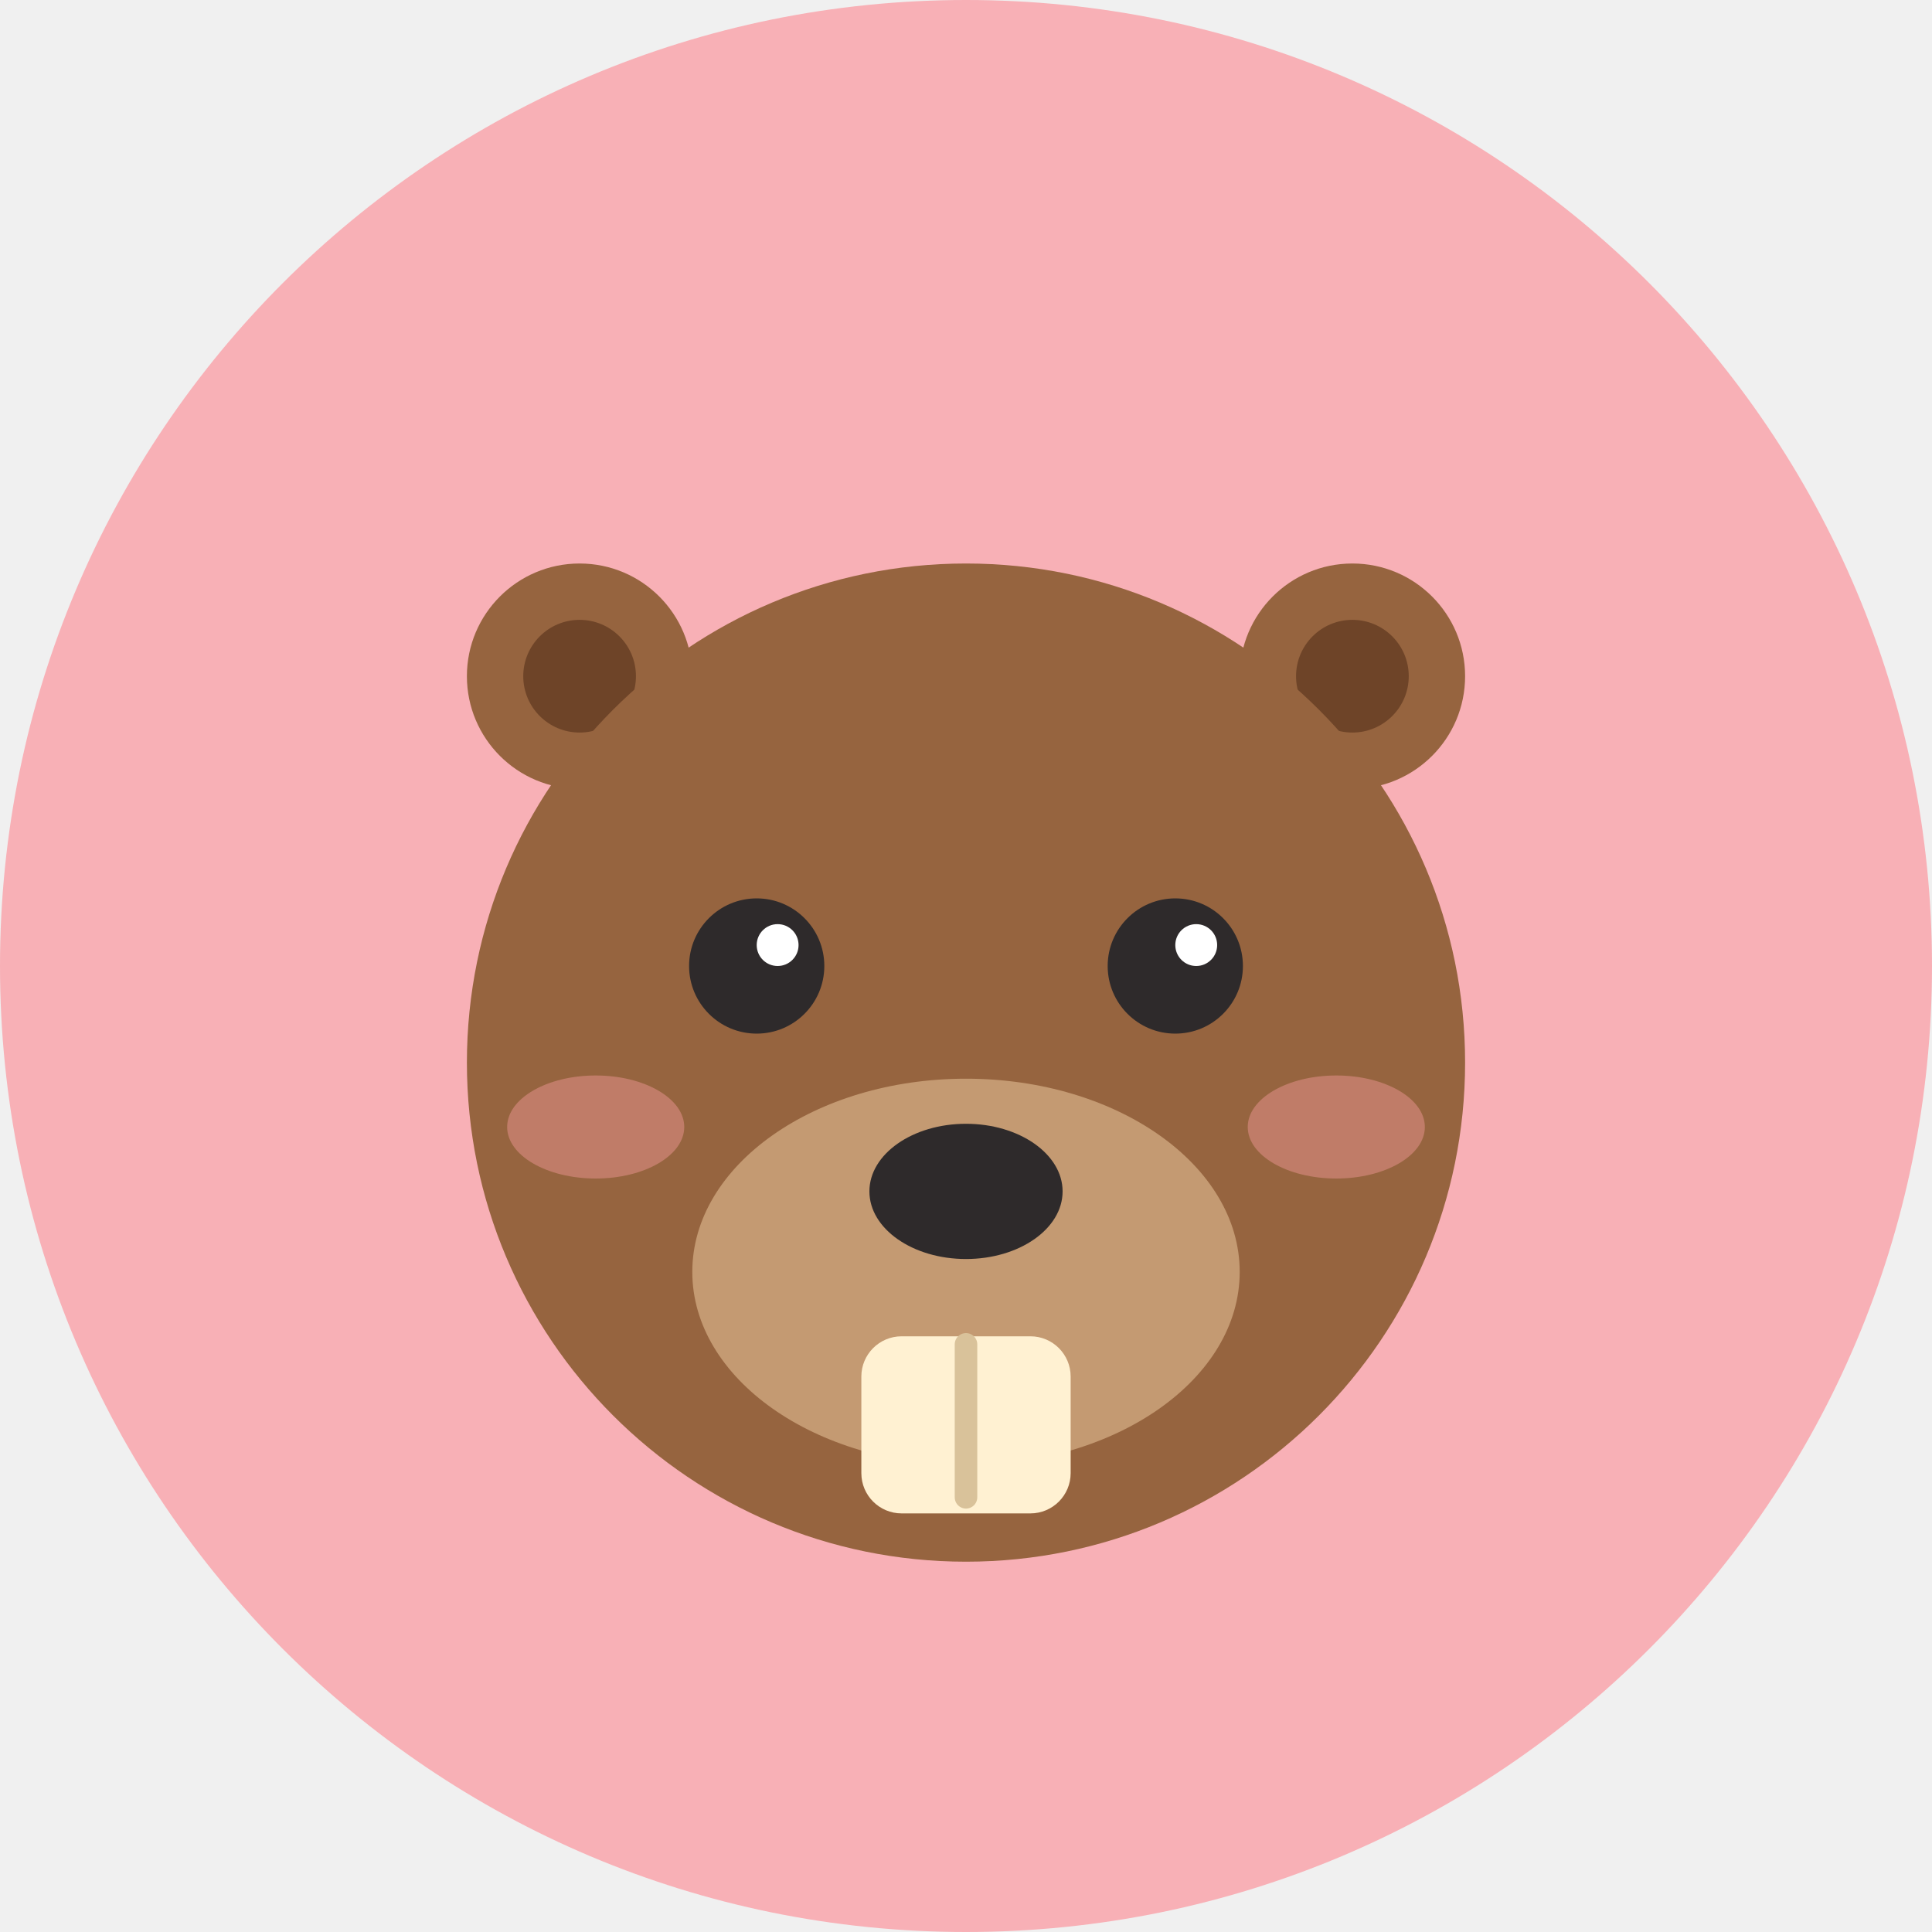
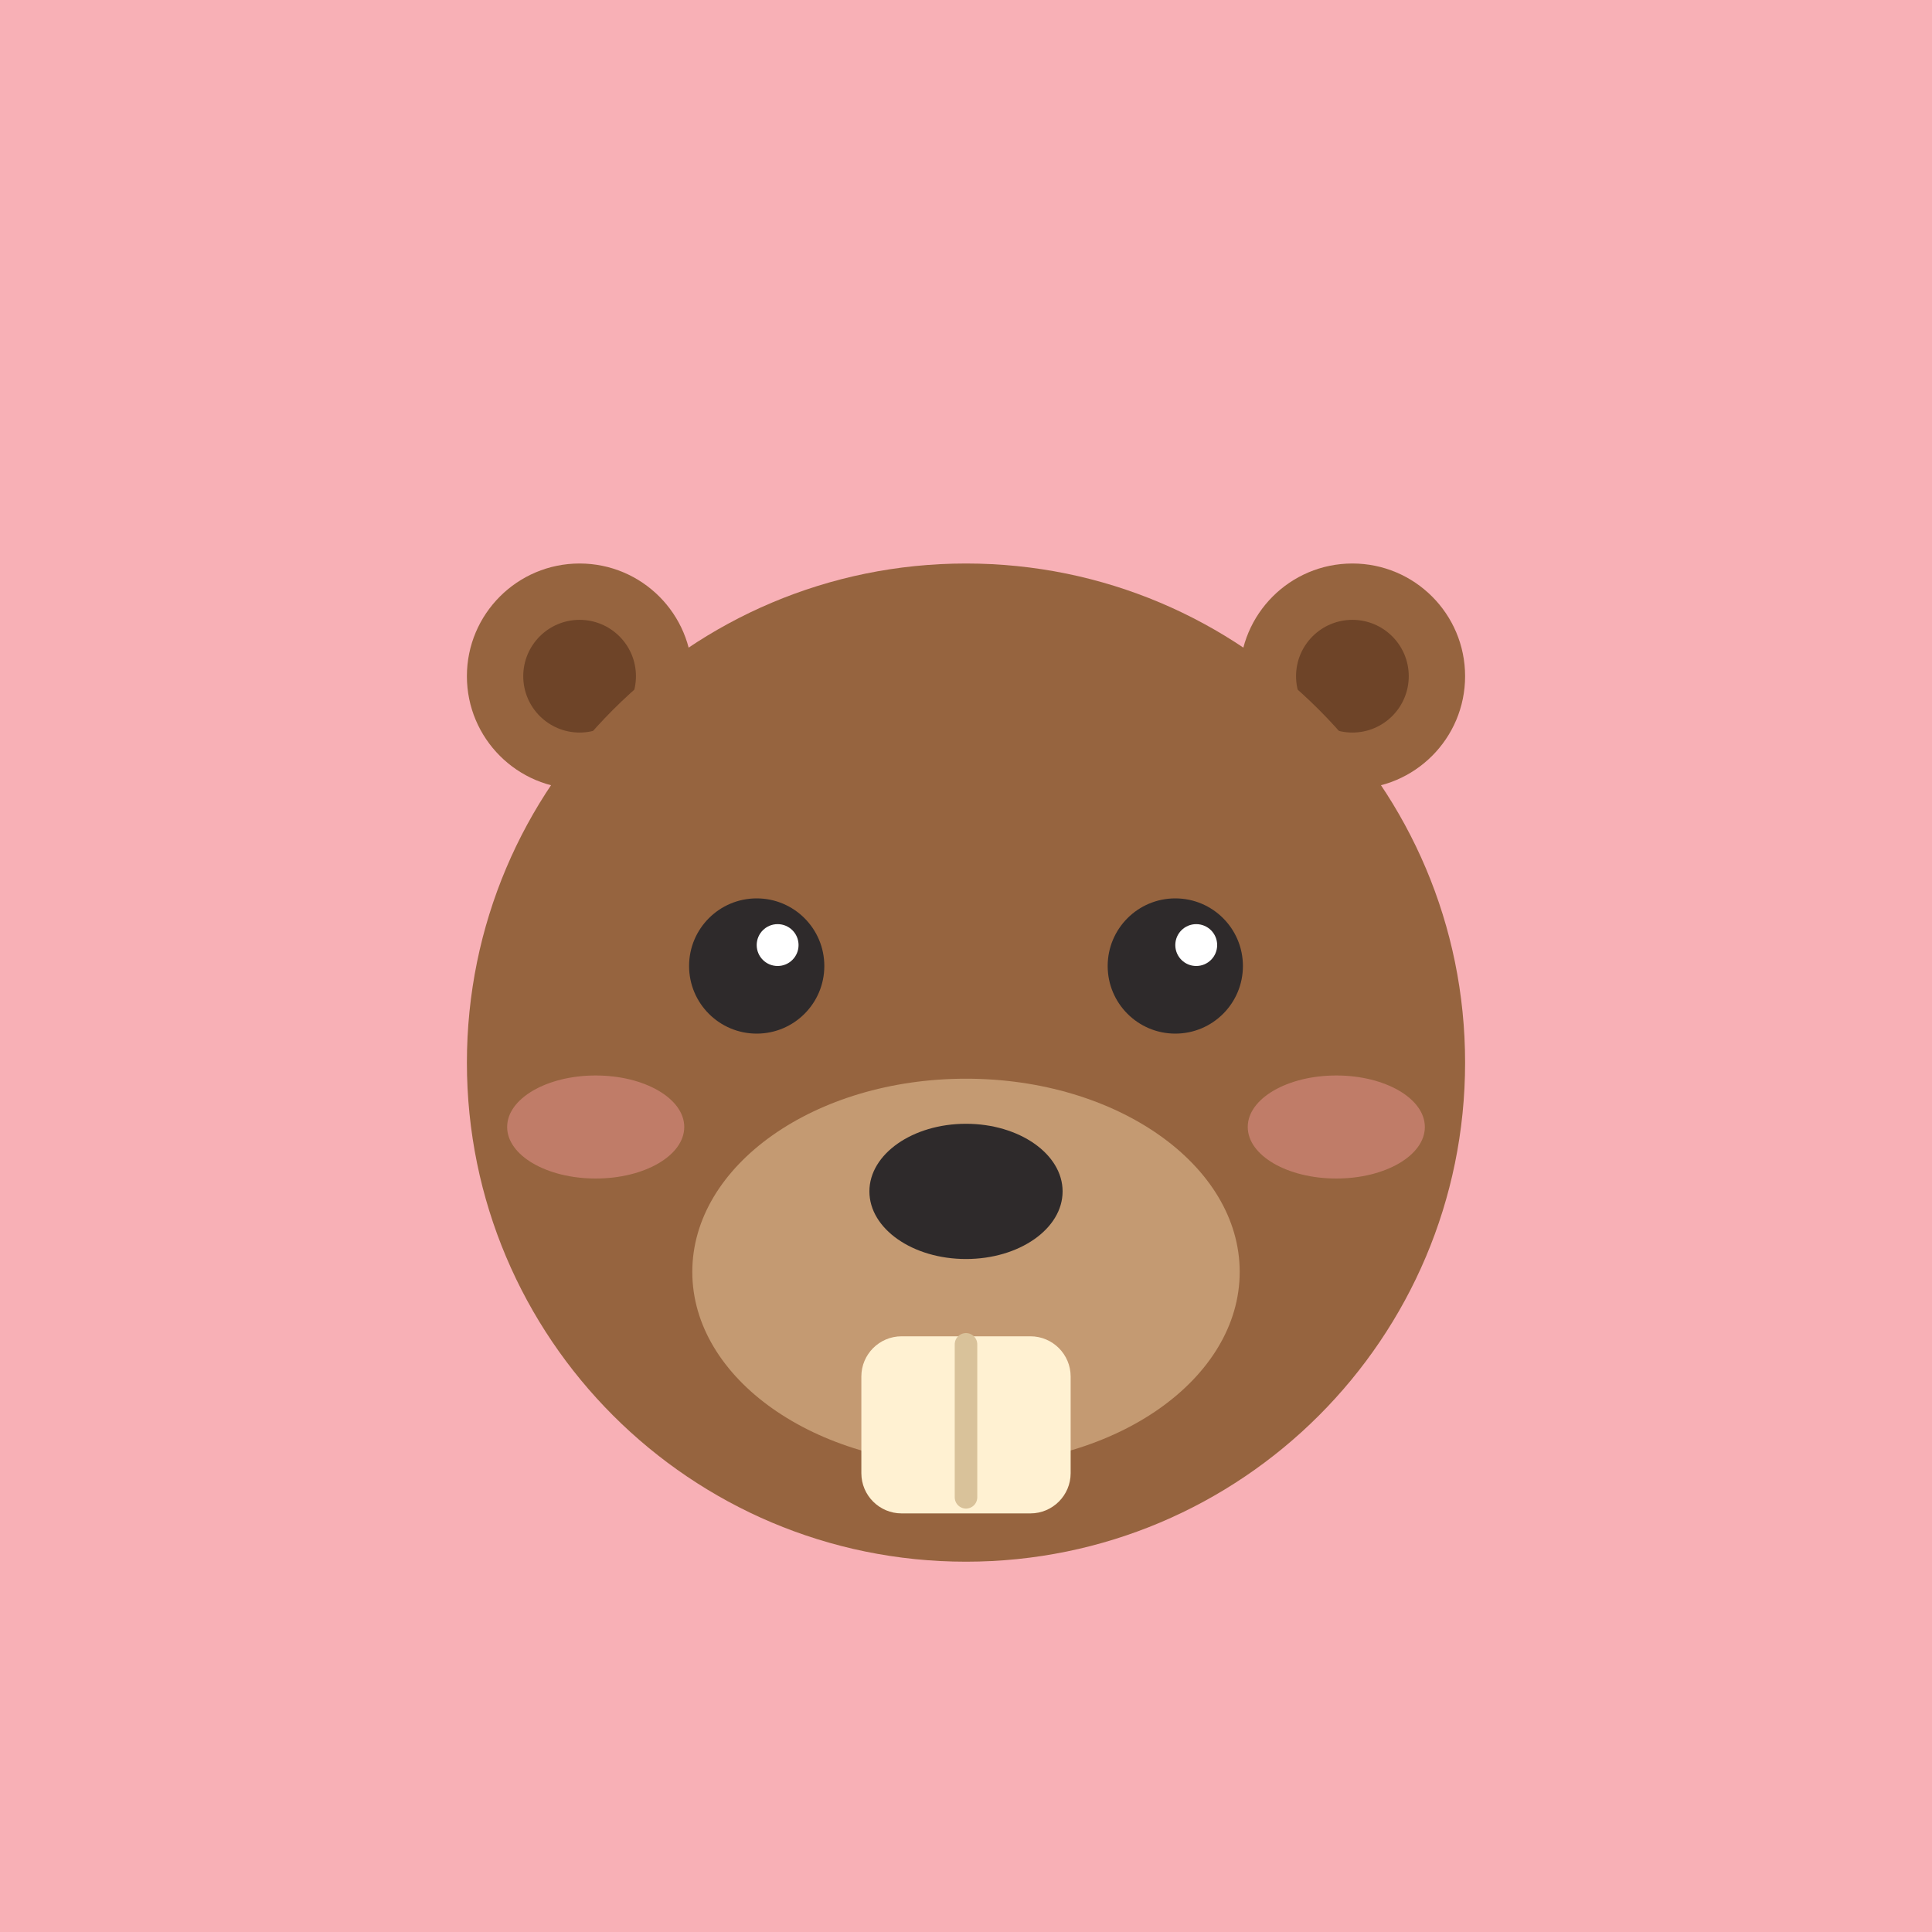
<svg xmlns="http://www.w3.org/2000/svg" viewBox="0 0 120 120" width="120" height="120">
-   <defs>
-     <clipPath id="clip-beaver-rose">
-       <circle cx="60" cy="60" r="60" />
-     </clipPath>
-   </defs>
-   <g clip-path="url(#clip-beaver-rose)">
-     <rect width="120" height="120" fill="#F8B0B6" />
-     <circle cx="36" cy="42" r="7" fill="#96643F" />
-     <circle cx="84" cy="42" r="7" fill="#96643F" />
-     <circle cx="36" cy="42" r="3.5" fill="#6E4428" />
-     <circle cx="84" cy="42" r="3.5" fill="#6E4428" />
-     <circle cx="60" cy="66" r="31" fill="#96643F" />
-     <ellipse cx="60" cy="79" rx="17" ry="12" fill="#C49A72" />
-     <circle cx="47" cy="60" r="4.2" fill="#2E2A2B" />
-     <circle cx="48.3" cy="58.7" r="1.3" fill="#FFFFFF" />
-     <circle cx="73" cy="60" r="4.2" fill="#2E2A2B" />
-     <circle cx="74.3" cy="58.7" r="1.3" fill="#FFFFFF" />
-     <ellipse cx="60" cy="74" rx="6" ry="4.2" fill="#2E2A2B" />
-     <rect x="53.5" y="83" width="13" height="11" rx="2.5" fill="#FFF1D2" />
-     <path d="M60 83.5 L60 93" fill="none" stroke="#D9C29A" stroke-width="1.4" stroke-linecap="round" stroke-linejoin="round" />
-     <g opacity=".45">
-       <ellipse cx="37" cy="70" rx="5.5" ry="3.2" fill="#F49A9A" />
-       <ellipse cx="83" cy="70" rx="5.5" ry="3.2" fill="#F49A9A" />
-     </g>
+   <rect width="120" height="120" fill="#F8B0B6" />
+   <circle cx="36" cy="42" r="7" fill="#96643F" />
+   <circle cx="84" cy="42" r="7" fill="#96643F" />
+   <circle cx="36" cy="42" r="3.5" fill="#6E4428" />
+   <circle cx="84" cy="42" r="3.5" fill="#6E4428" />
+   <circle cx="60" cy="66" r="31" fill="#96643F" />
+   <ellipse cx="60" cy="79" rx="17" ry="12" fill="#C49A72" />
+   <circle cx="47" cy="60" r="4.2" fill="#2E2A2B" />
+   <circle cx="48.3" cy="58.7" r="1.3" fill="#FFFFFF" />
+   <circle cx="73" cy="60" r="4.2" fill="#2E2A2B" />
+   <circle cx="74.3" cy="58.7" r="1.3" fill="#FFFFFF" />
+   <ellipse cx="60" cy="74" rx="6" ry="4.2" fill="#2E2A2B" />
+   <rect x="53.5" y="83" width="13" height="11" rx="2.5" fill="#FFF1D2" />
+   <path d="M60 83.5 L60 93" fill="none" stroke="#D9C29A" stroke-width="1.4" stroke-linecap="round" stroke-linejoin="round" />
+   <g opacity=".45">
+     <ellipse cx="37" cy="70" rx="5.5" ry="3.2" fill="#F49A9A" />
+     <ellipse cx="83" cy="70" rx="5.5" ry="3.2" fill="#F49A9A" />
  </g>
</svg>
